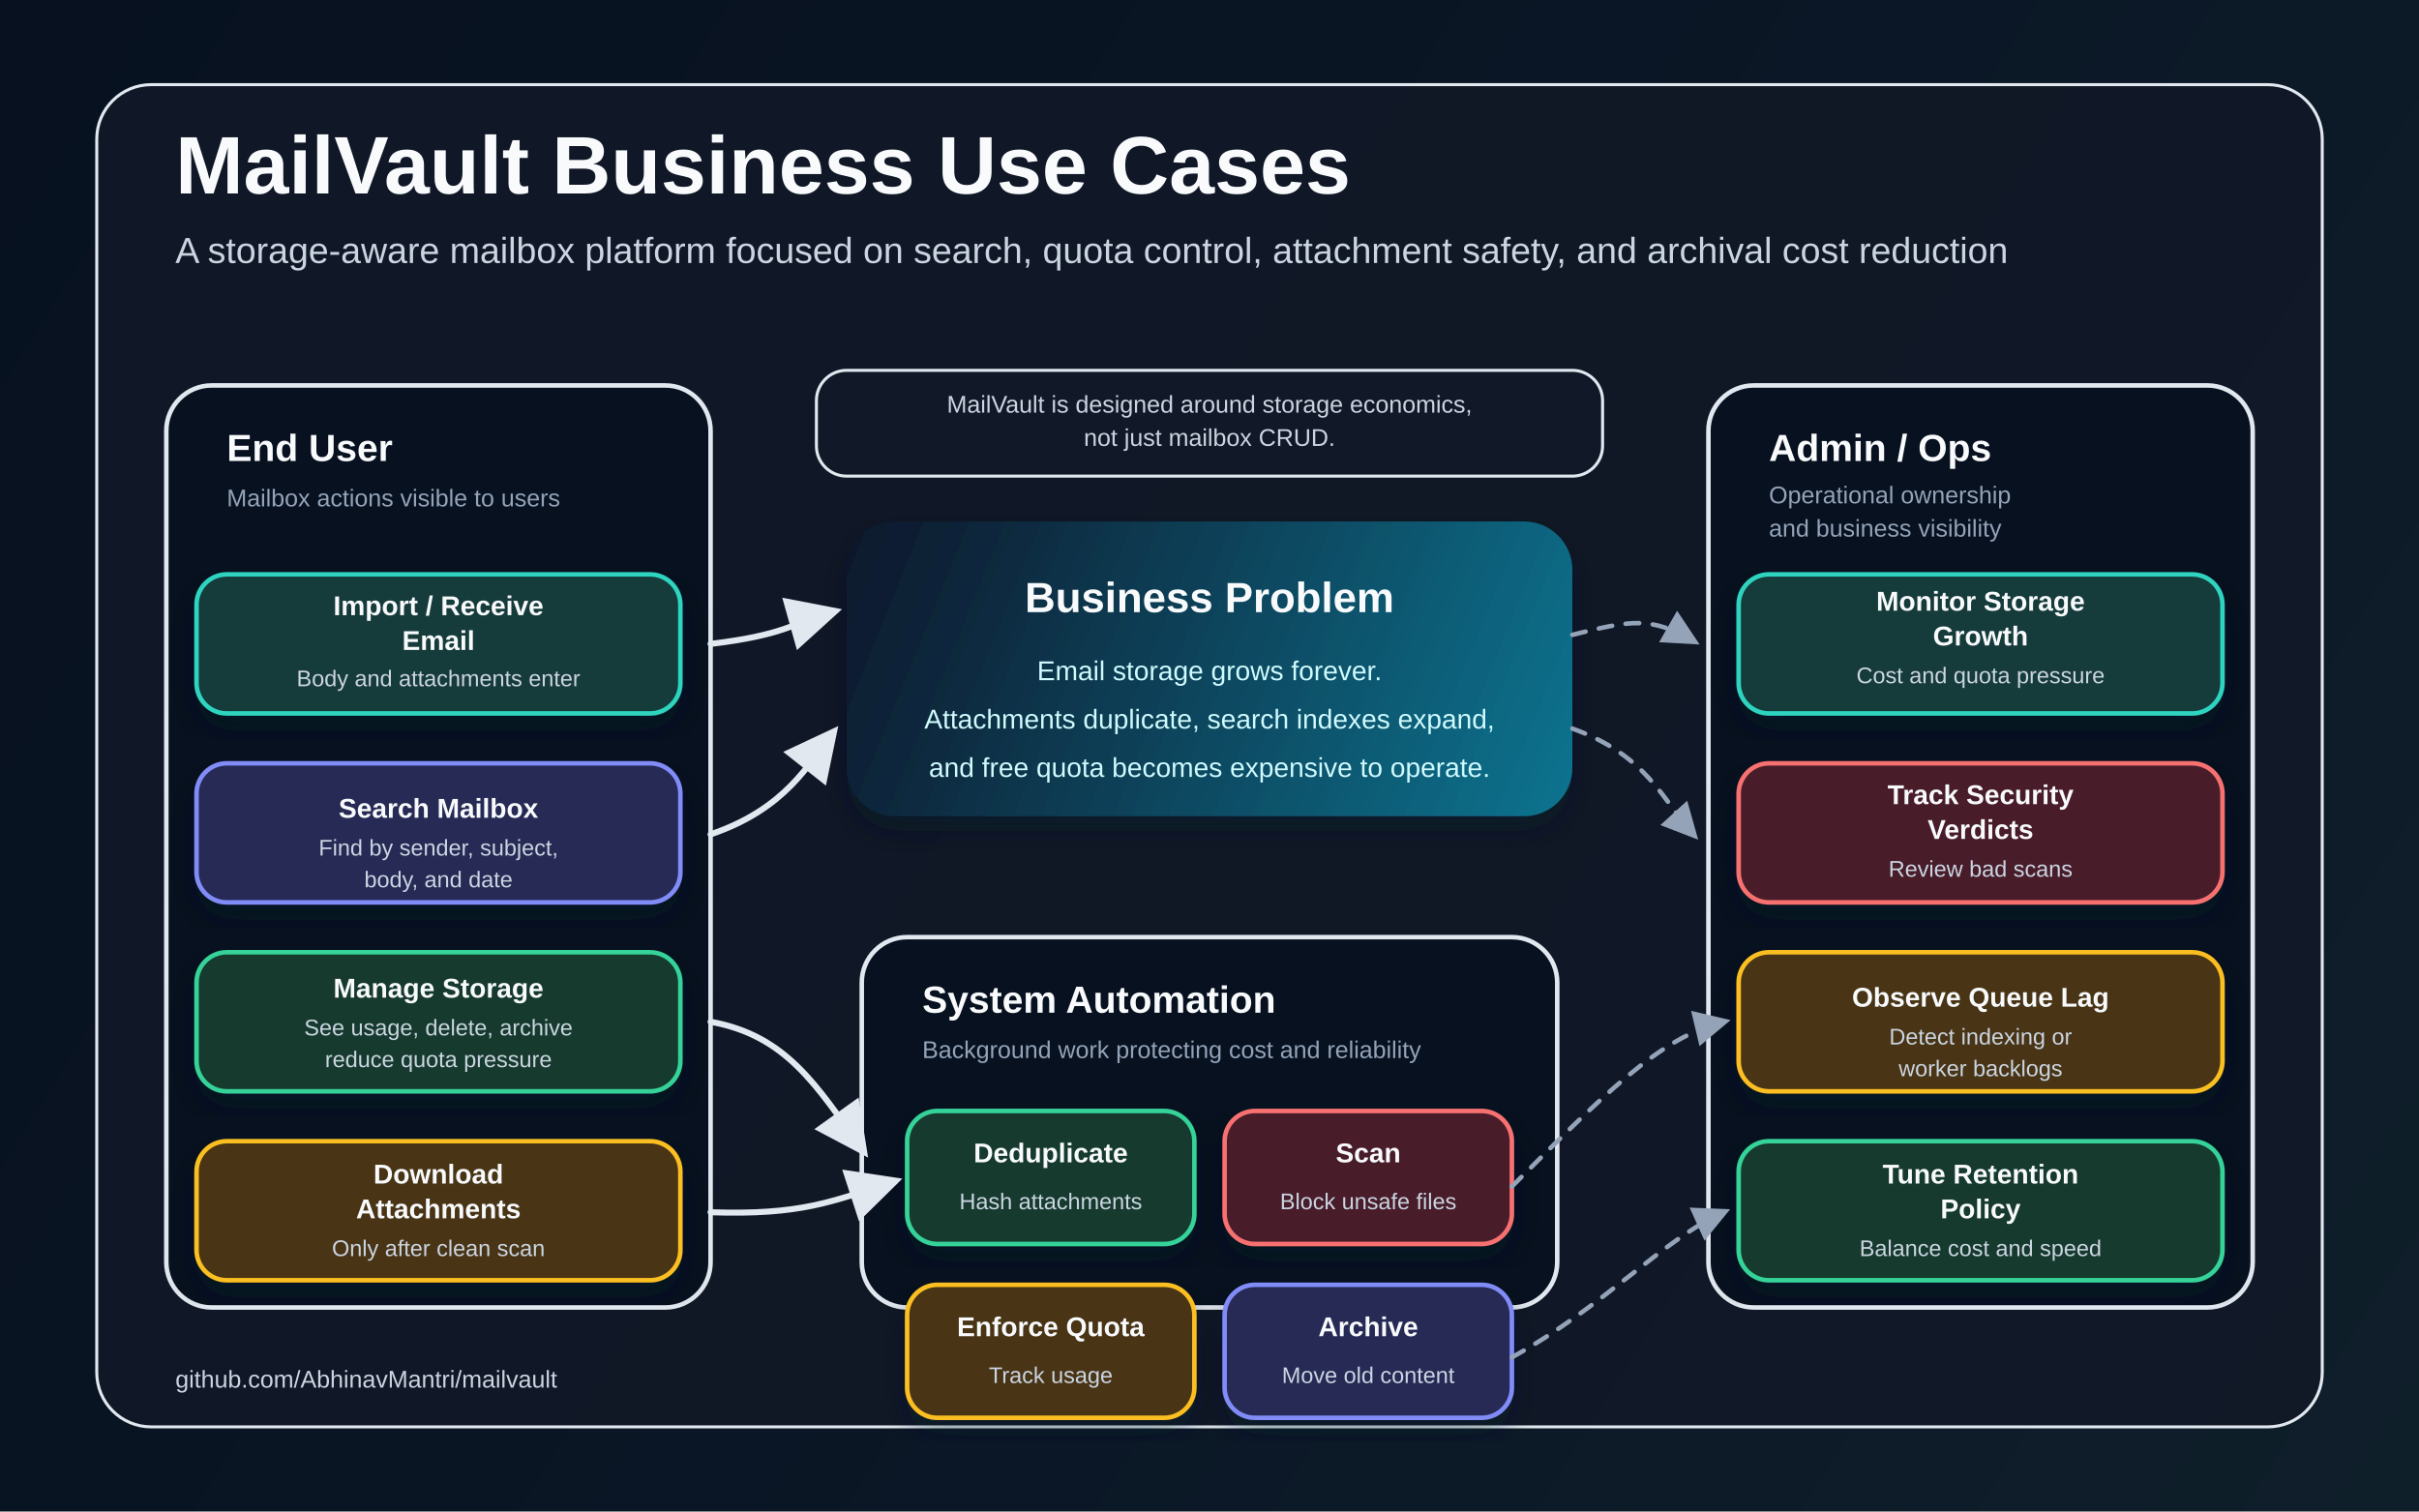
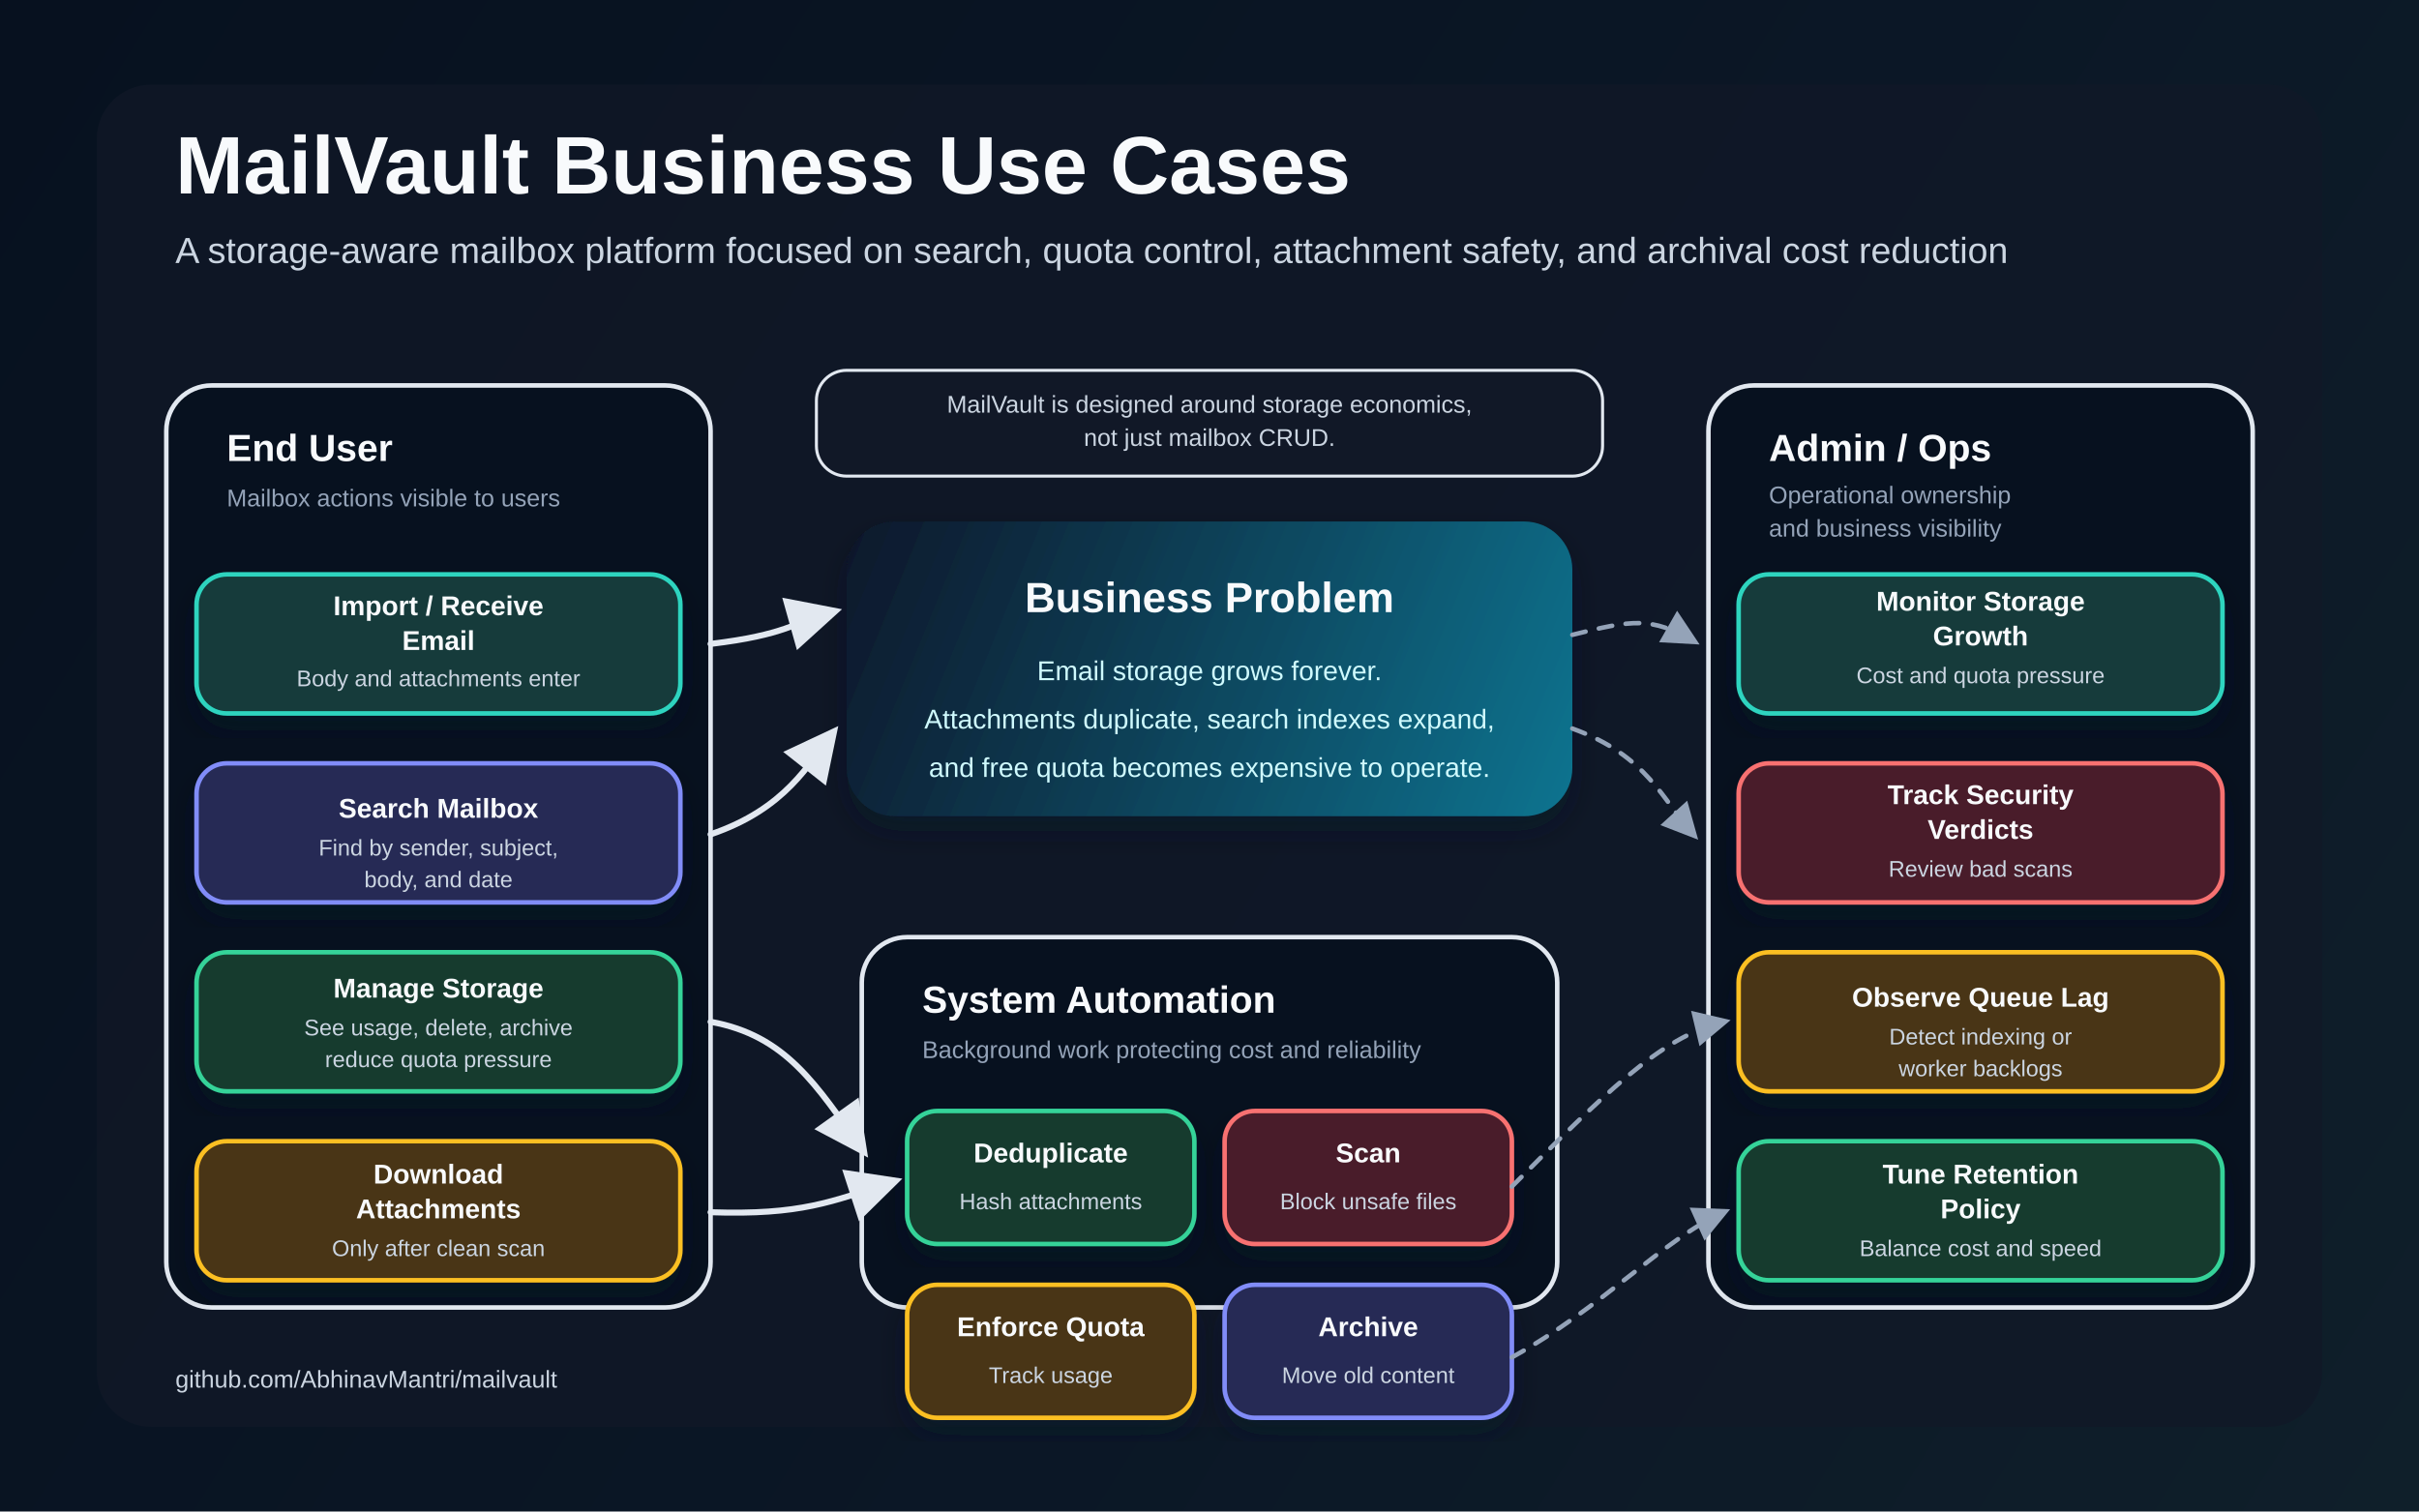
<svg xmlns="http://www.w3.org/2000/svg" width="1600" height="1000" viewBox="0 0 1600 1000" fill="none" role="img" aria-labelledby="title desc">
  <defs>
    <style>
      .title { font: 700 54px Arial, Helvetica, sans-serif; fill: #F8FAFC; }
      .subtitle { font: 400 24px Arial, Helvetica, sans-serif; fill: #CBD5E1; }
      .group-title { font: 700 25px Arial, Helvetica, sans-serif; fill: #F8FAFC; }
      .group-note { font: 400 16px Arial, Helvetica, sans-serif; fill: #94A3B8; }
      .box-title { font: 700 18px Arial, Helvetica, sans-serif; fill: #F8FAFC; }
      .box-body { font: 400 15px Arial, Helvetica, sans-serif; fill: #CBD5E1; }
      .small { font: 400 16px Arial, Helvetica, sans-serif; fill: #CBD5E1; }
      .label { font: 700 16px Arial, Helvetica, sans-serif; fill: #E2E8F0; }
      .white-title { font: 700 28px Arial, Helvetica, sans-serif; fill: #F8FAFC; }
      .white-small { font: 400 18px Arial, Helvetica, sans-serif; fill: #CFFAFE; }
      .arrow { stroke: #E2E8F0; stroke-width: 4; stroke-linecap: round; stroke-linejoin: round; }
      .soft-arrow { stroke: #94A3B8; stroke-width: 3; stroke-linecap: round; stroke-linejoin: round; stroke-dasharray: 9 9; }
      .box { stroke-width: 3; rx: 20; }
    </style>
    <marker id="arrow" viewBox="0 0 10 10" refX="8" refY="5" markerWidth="9" markerHeight="9" orient="auto">
      <path d="M0 0 L10 5 L0 10 z" fill="#E2E8F0" />
    </marker>
    <marker id="softArrow" viewBox="0 0 10 10" refX="8" refY="5" markerWidth="8" markerHeight="8" orient="auto">
      <path d="M0 0 L10 5 L0 10 z" fill="#94A3B8" />
    </marker>
    <linearGradient id="pageBg" x1="0" y1="0" x2="1600" y2="1000" gradientUnits="userSpaceOnUse">
      <stop stop-color="#07111F" />
      <stop offset="0.58" stop-color="#0B1726" />
      <stop offset="1" stop-color="#0F1F2A" />
    </linearGradient>
    <linearGradient id="problemBg" x1="560" y1="345" x2="1040" y2="540" gradientUnits="userSpaceOnUse">
      <stop stop-color="#0f172a" />
      <stop offset="1" stop-color="#0E7490" />
    </linearGradient>
    <filter id="shadow" x="-10%" y="-12%" width="120%" height="130%">
      <feDropShadow dx="0" dy="10" stdDeviation="10" flood-color="#0f172a" flood-opacity="0.35" />
    </filter>
  </defs>
  <rect width="1600" height="1000" fill="url(#pageBg)" />
-   <rect x="64" y="56" width="1472" height="888" rx="36" fill="#111827" fill-opacity="0.88" stroke="#E2E8F0" stroke-width="2" />
+   <rect x="64" y="56" width="1472" height="888" rx="36" fill="#111827" fill-opacity="0.72" />
  <text x="116" y="128" class="title">MailVault Business Use Cases</text>
  <text x="116" y="174" class="subtitle">A storage-aware mailbox platform focused on search, quota control, attachment safety, and archival cost reduction</text>
  <rect x="110" y="255" width="360" height="610" rx="30" fill="#07111F" stroke="#E2E8F0" stroke-width="3" />
  <text x="150" y="305" class="group-title">End User</text>
  <text x="150" y="335" class="group-note">Mailbox actions visible to users</text>
  <rect x="130" y="380" width="320" height="92" class="box" fill="#123B3A" stroke="#2DD4BF" filter="url(#shadow)" />
  <text x="290" y="407" text-anchor="middle" class="box-title">Import / Receive</text>
  <text x="290" y="430" text-anchor="middle" class="box-title">Email</text>
  <text x="290" y="454" text-anchor="middle" class="box-body">Body and attachments enter</text>
  <rect x="130" y="505" width="320" height="92" class="box" fill="#252A55" stroke="#818CF8" filter="url(#shadow)" />
  <text x="290" y="541" text-anchor="middle" class="box-title">Search Mailbox</text>
  <text x="290" y="566" text-anchor="middle" class="box-body">Find by sender, subject,</text>
  <text x="290" y="587" text-anchor="middle" class="box-body">body, and date</text>
  <rect x="130" y="630" width="320" height="92" class="box" fill="#173B2D" stroke="#34D399" filter="url(#shadow)" />
  <text x="290" y="660" text-anchor="middle" class="box-title">Manage Storage</text>
  <text x="290" y="685" text-anchor="middle" class="box-body">See usage, delete, archive</text>
  <text x="290" y="706" text-anchor="middle" class="box-body">reduce quota pressure</text>
  <rect x="130" y="755" width="320" height="92" class="box" fill="#4A3415" stroke="#FBBF24" filter="url(#shadow)" />
  <text x="290" y="783" text-anchor="middle" class="box-title">Download</text>
  <text x="290" y="806" text-anchor="middle" class="box-title">Attachments</text>
  <text x="290" y="831" text-anchor="middle" class="box-body">Only after clean scan</text>
  <rect x="560" y="345" width="480" height="195" rx="32" fill="url(#problemBg)" filter="url(#shadow)" />
  <text x="800" y="405" text-anchor="middle" class="white-title">Business Problem</text>
  <text x="800" y="450" text-anchor="middle" class="white-small">Email storage grows forever.</text>
  <text x="800" y="482" text-anchor="middle" class="white-small">Attachments duplicate, search indexes expand,</text>
  <text x="800" y="514" text-anchor="middle" class="white-small">and free quota becomes expensive to operate.</text>
  <rect x="570" y="620" width="460" height="245" rx="30" fill="#07111F" stroke="#E2E8F0" stroke-width="3" />
  <text x="610" y="670" class="group-title">System Automation</text>
  <text x="610" y="700" class="group-note">Background work protecting cost and reliability</text>
  <rect x="600" y="735" width="190" height="88" class="box" fill="#173B2D" stroke="#34D399" filter="url(#shadow)" />
  <text x="695" y="769" text-anchor="middle" class="box-title">Deduplicate</text>
  <text x="695" y="800" text-anchor="middle" class="box-body">Hash attachments</text>
  <rect x="810" y="735" width="190" height="88" class="box" fill="#4A1F2A" stroke="#F87171" filter="url(#shadow)" />
  <text x="905" y="769" text-anchor="middle" class="box-title">Scan</text>
  <text x="905" y="800" text-anchor="middle" class="box-body">Block unsafe files</text>
  <rect x="600" y="850" width="190" height="88" class="box" fill="#4A3415" stroke="#FBBF24" filter="url(#shadow)" />
  <text x="695" y="884" text-anchor="middle" class="box-title">Enforce Quota</text>
  <text x="695" y="915" text-anchor="middle" class="box-body">Track usage</text>
  <rect x="810" y="850" width="190" height="88" class="box" fill="#252A55" stroke="#818CF8" filter="url(#shadow)" />
  <text x="905" y="884" text-anchor="middle" class="box-title">Archive</text>
  <text x="905" y="915" text-anchor="middle" class="box-body">Move old content</text>
  <rect x="1130" y="255" width="360" height="610" rx="30" fill="#07111F" stroke="#E2E8F0" stroke-width="3" />
  <text x="1170" y="305" class="group-title">Admin / Ops</text>
  <text x="1170" y="333" class="group-note">Operational ownership</text>
  <text x="1170" y="355" class="group-note">and business visibility</text>
  <rect x="1150" y="380" width="320" height="92" class="box" fill="#123B3A" stroke="#2DD4BF" filter="url(#shadow)" />
  <text x="1310" y="404" text-anchor="middle" class="box-title">Monitor Storage</text>
  <text x="1310" y="427" text-anchor="middle" class="box-title">Growth</text>
  <text x="1310" y="452" text-anchor="middle" class="box-body">Cost and quota pressure</text>
  <rect x="1150" y="505" width="320" height="92" class="box" fill="#4A1F2A" stroke="#F87171" filter="url(#shadow)" />
  <text x="1310" y="532" text-anchor="middle" class="box-title">Track Security</text>
  <text x="1310" y="555" text-anchor="middle" class="box-title">Verdicts</text>
  <text x="1310" y="580" text-anchor="middle" class="box-body">Review bad scans</text>
  <rect x="1150" y="630" width="320" height="92" class="box" fill="#4A3415" stroke="#FBBF24" filter="url(#shadow)" />
  <text x="1310" y="666" text-anchor="middle" class="box-title">Observe Queue Lag</text>
  <text x="1310" y="691" text-anchor="middle" class="box-body">Detect indexing or</text>
  <text x="1310" y="712" text-anchor="middle" class="box-body">worker backlogs</text>
  <rect x="1150" y="755" width="320" height="92" class="box" fill="#173B2D" stroke="#34D399" filter="url(#shadow)" />
  <text x="1310" y="783" text-anchor="middle" class="box-title">Tune Retention</text>
  <text x="1310" y="806" text-anchor="middle" class="box-title">Policy</text>
  <text x="1310" y="831" text-anchor="middle" class="box-body">Balance cost and speed</text>
  <path class="arrow" d="M470 426 C520 420 525 412 550 405" marker-end="url(#arrow)" />
  <path class="arrow" d="M470 552 C520 535 535 505 550 486" marker-end="url(#arrow)" />
  <path class="arrow" d="M470 676 C520 685 540 718 570 760" marker-end="url(#arrow)" />
  <path class="arrow" d="M470 802 C530 804 550 795 590 782" marker-end="url(#arrow)" />
  <path class="soft-arrow" d="M1040 420 C1080 410 1092 408 1120 424" marker-end="url(#softArrow)" />
  <path class="soft-arrow" d="M1040 482 C1090 500 1100 530 1120 552" marker-end="url(#softArrow)" />
  <path class="soft-arrow" d="M1000 785 C1060 725 1098 686 1140 676" marker-end="url(#softArrow)" />
  <path class="soft-arrow" d="M1000 898 C1060 865 1100 820 1140 802" marker-end="url(#softArrow)" />
  <rect x="540" y="245" width="520" height="70" rx="20" fill="#111827" stroke="#E2E8F0" stroke-width="2" />
  <text x="800" y="273" text-anchor="middle" class="small">MailVault is designed around storage economics,</text>
  <text x="800" y="295" text-anchor="middle" class="small">not just mailbox CRUD.</text>
  <text x="116" y="918" class="small">github.com/AbhinavMantri/mailvault</text>
</svg>
